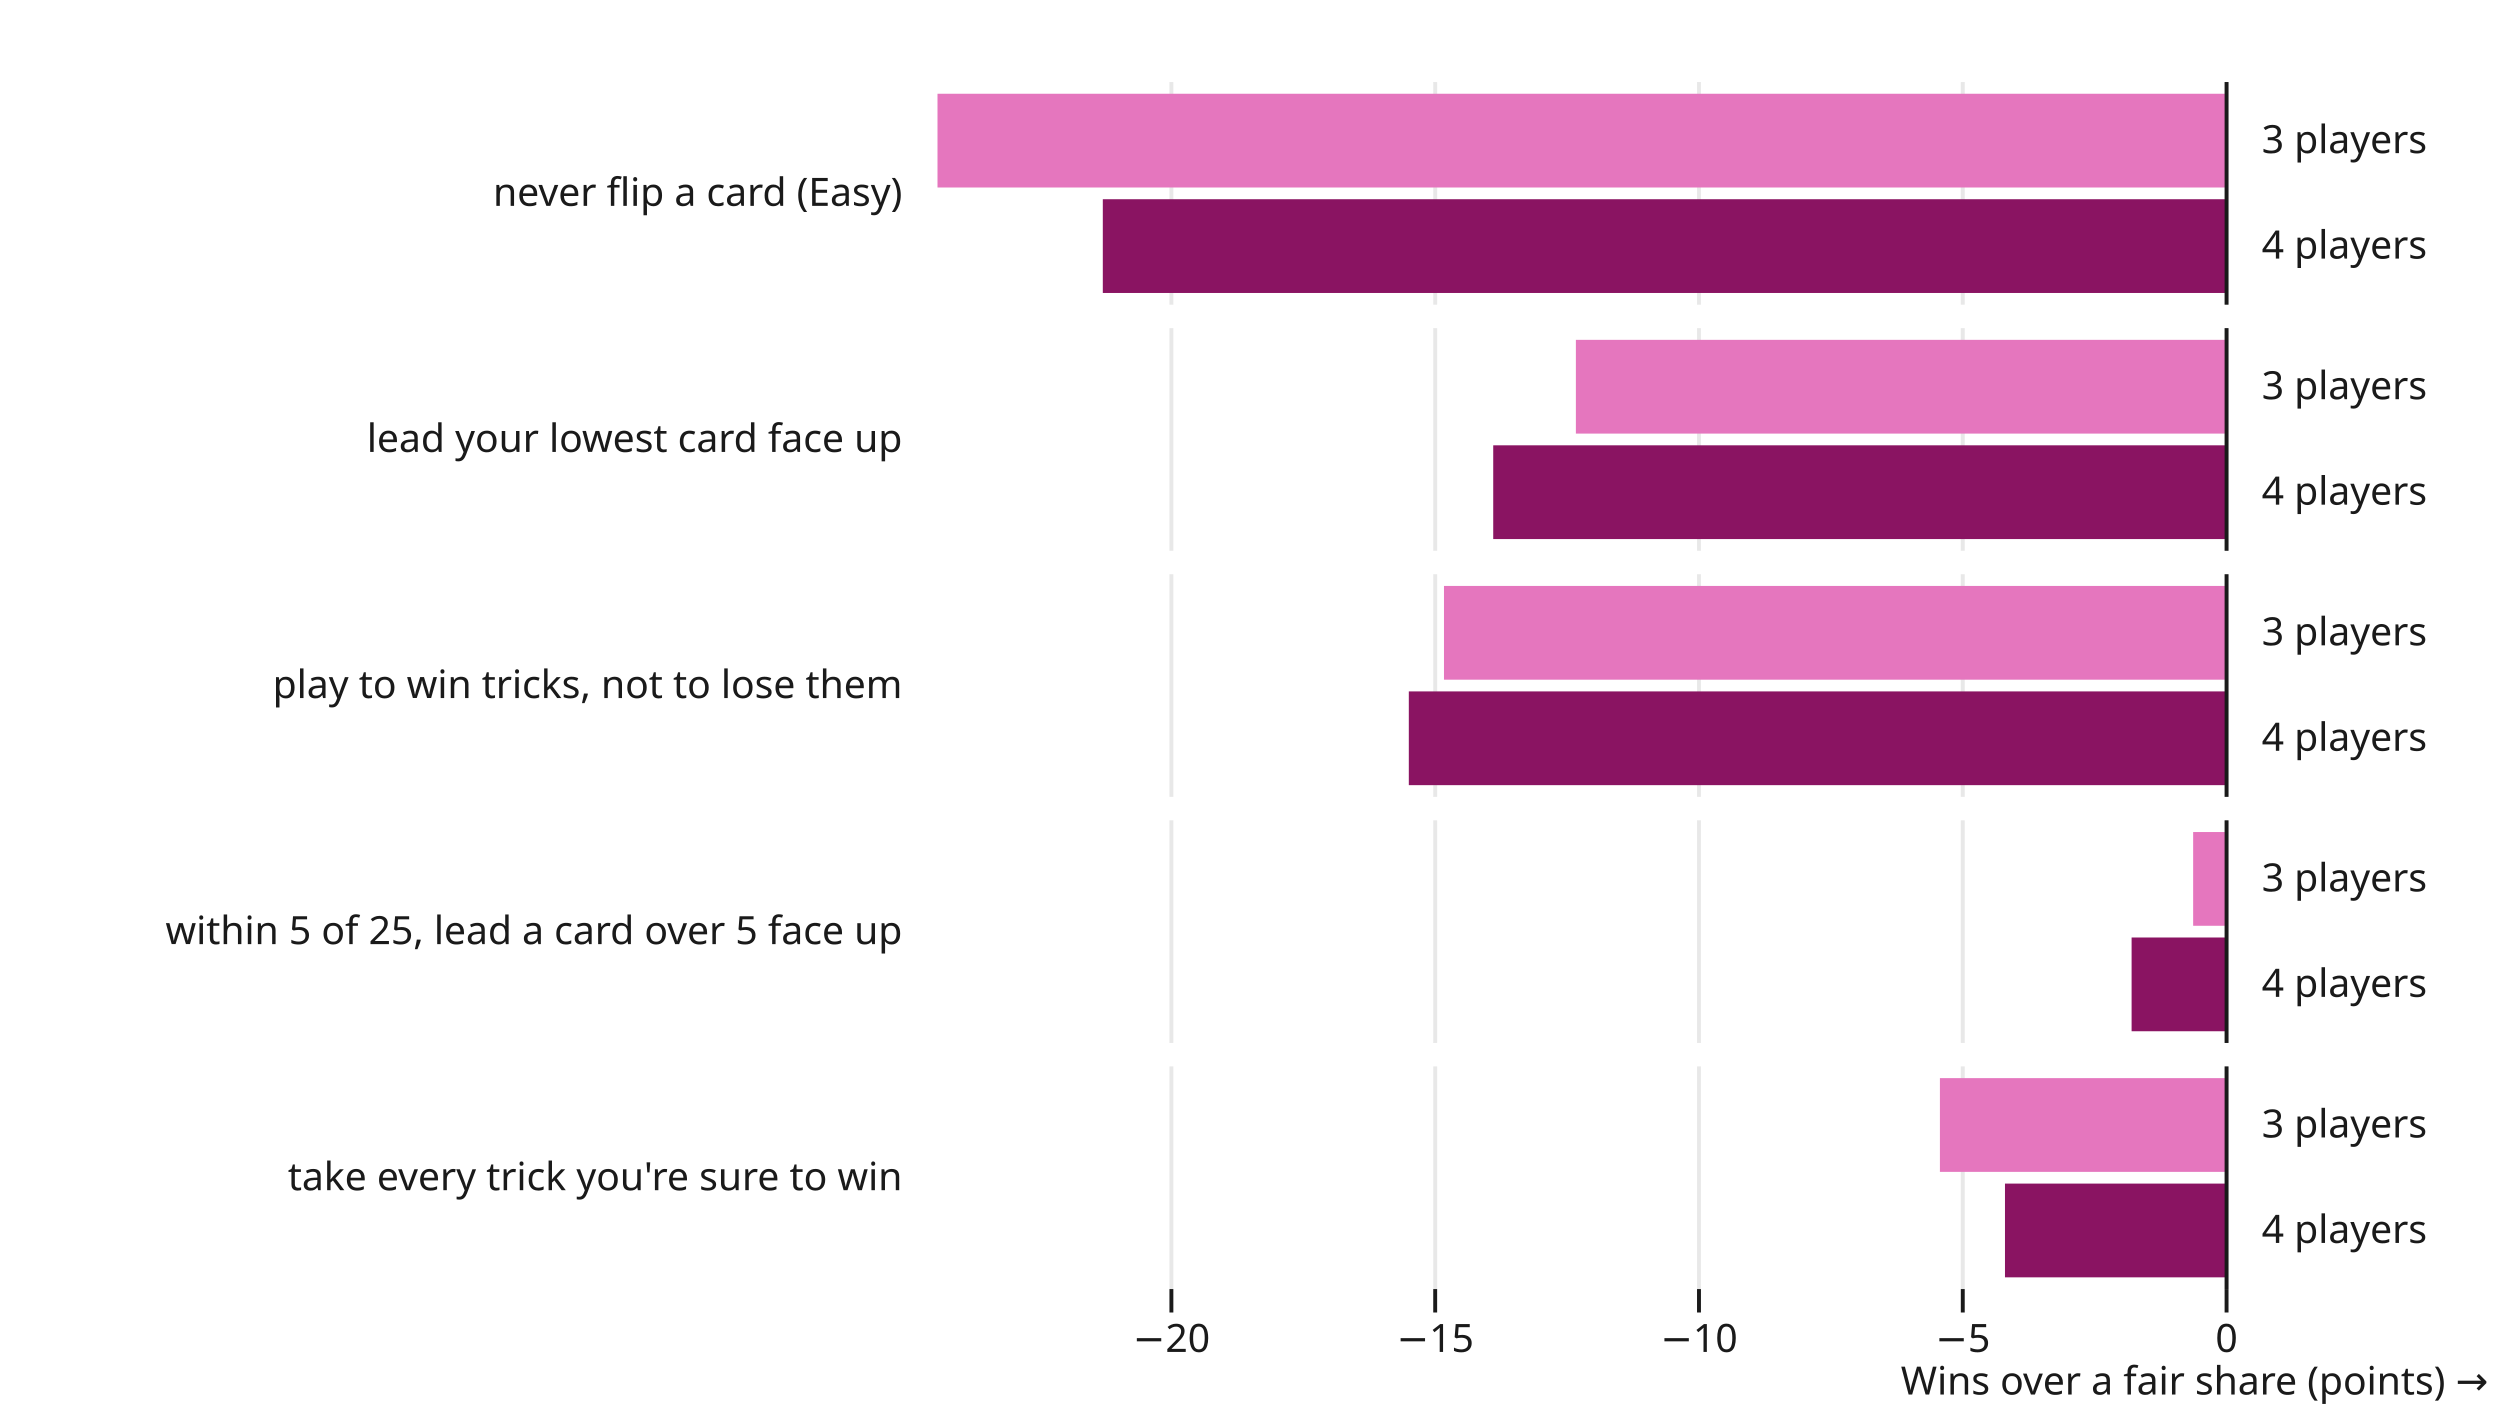
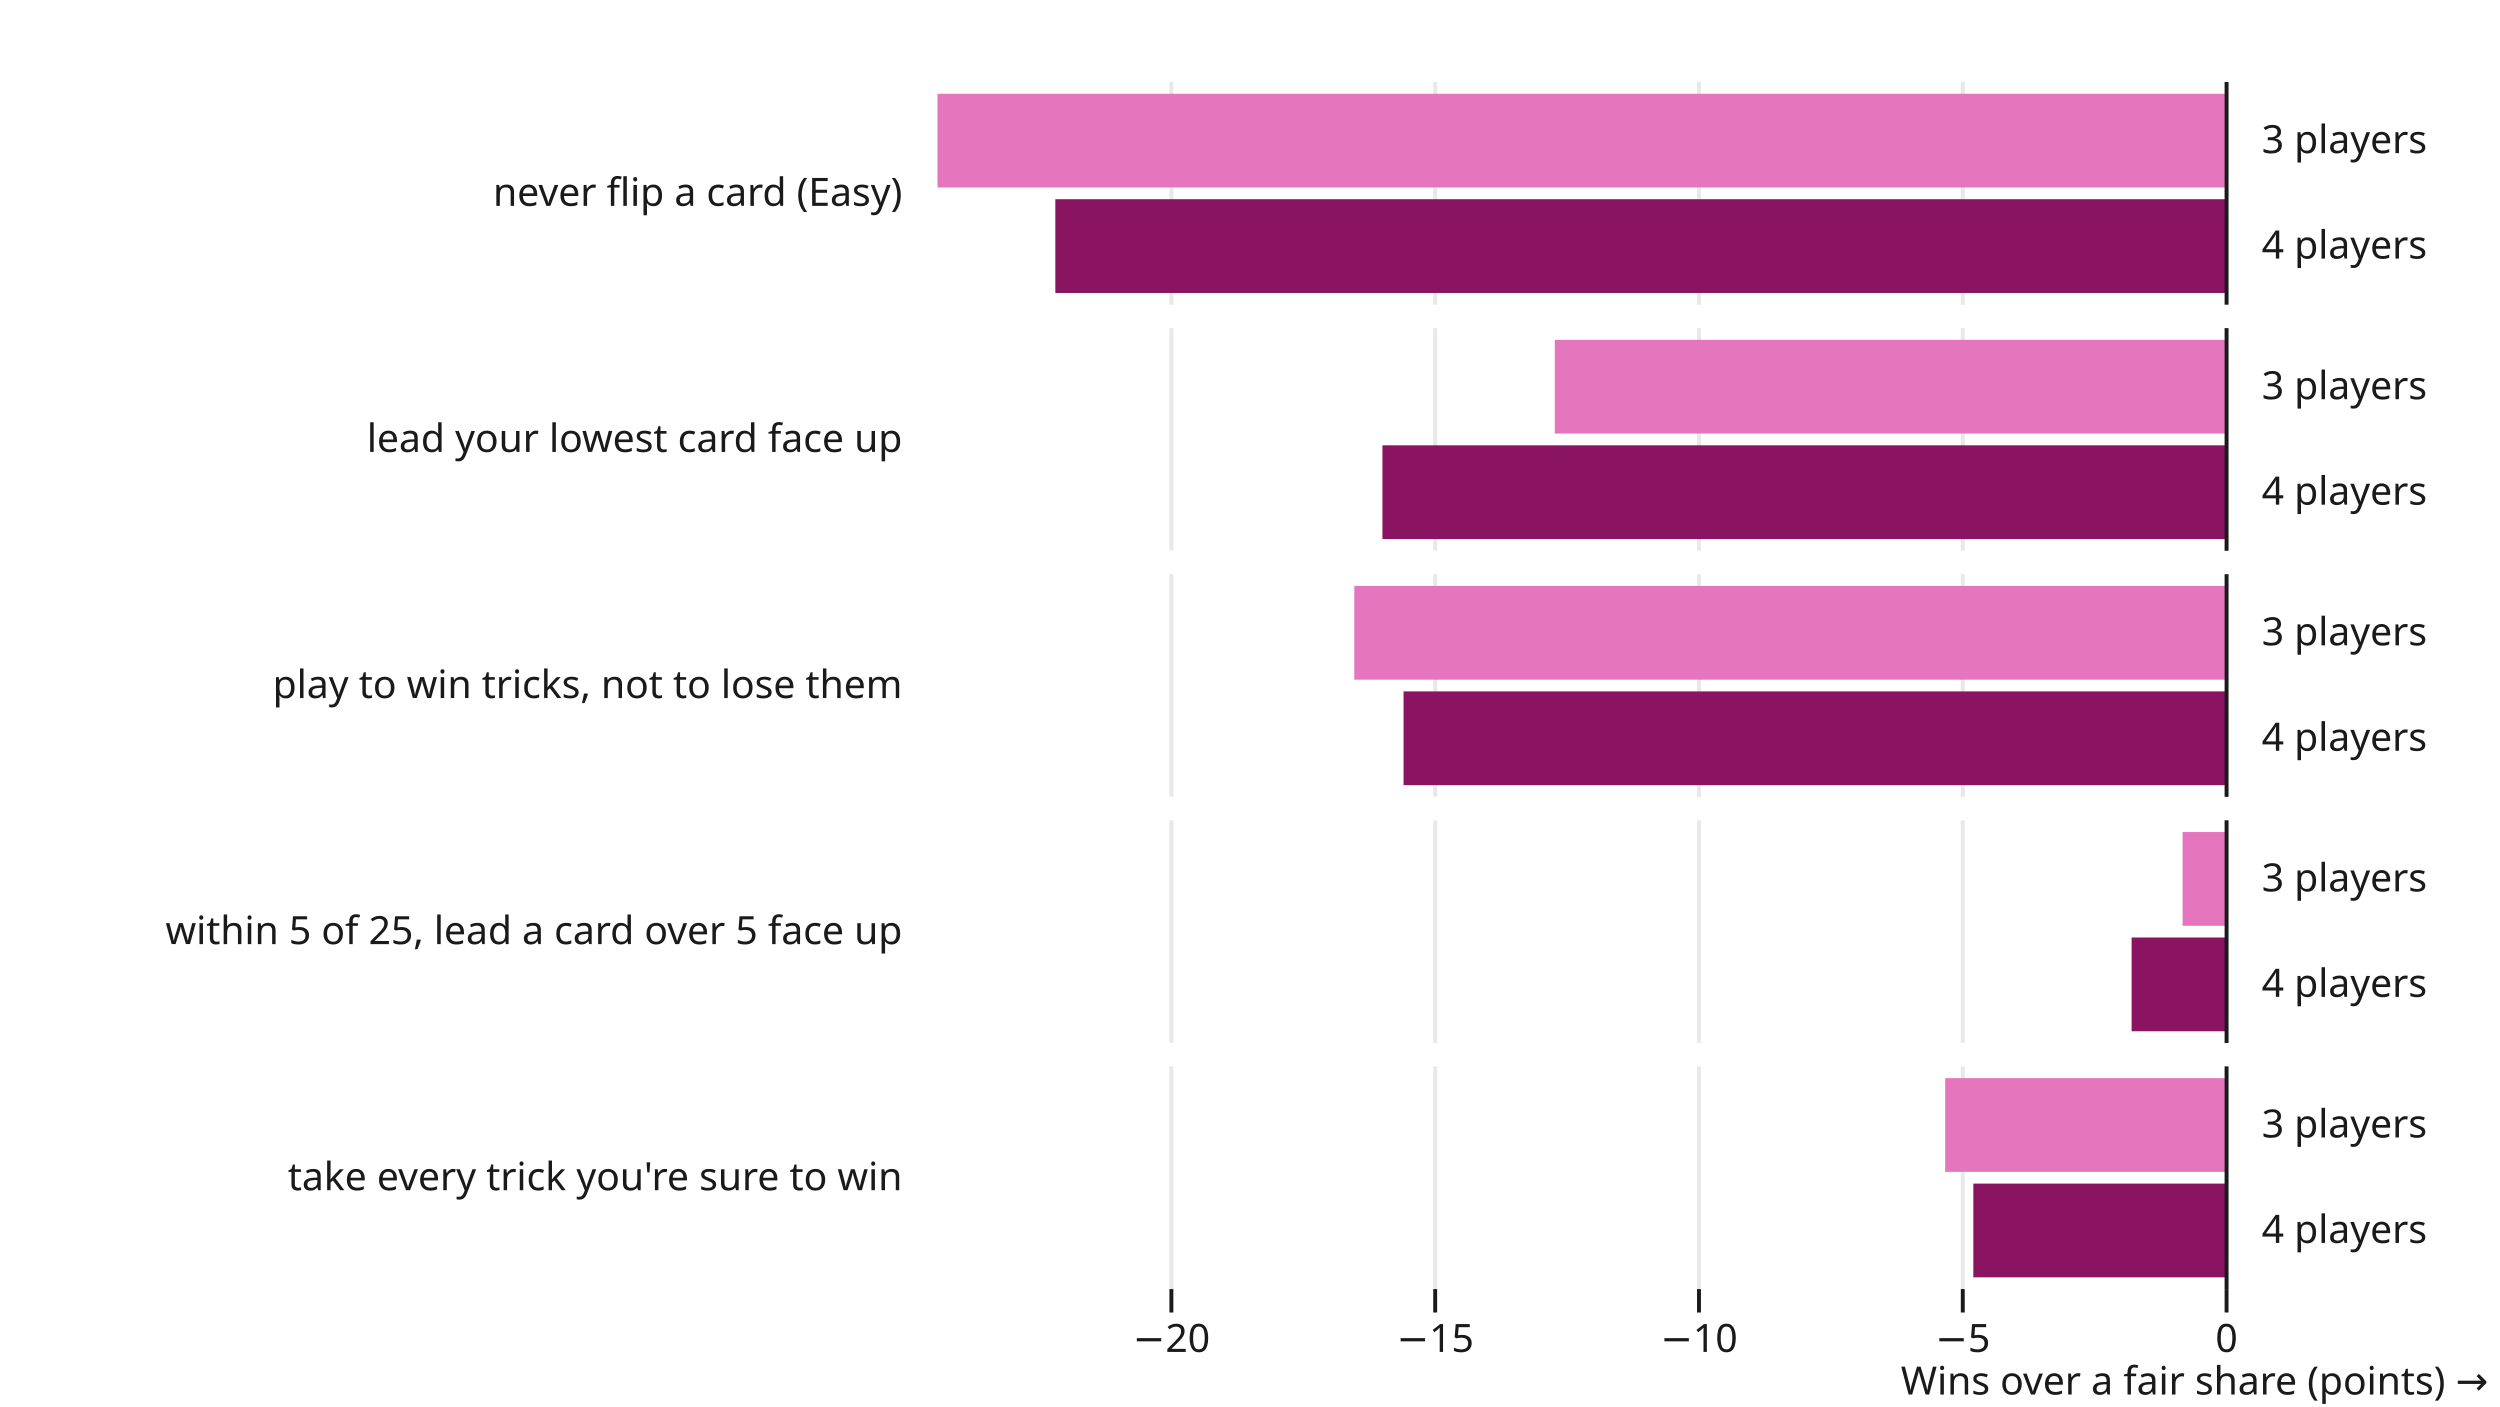
<svg xmlns="http://www.w3.org/2000/svg" class="plot-d6a7b5" fill="currentColor" font-family="system-ui, sans-serif" font-size="10" text-anchor="middle" width="640" height="360" viewBox="0 0 640 360" style="background: rgb(255, 255, 255); color: rgb(26, 26, 26);">
  <style>@media (prefers-color-scheme: dark) { :root { filter: invert(1) hue-rotate(180deg); background: none !important } }</style>
  <style>:where(.plot-d6a7b5) {
  --plot-background: white;
  display: block;
  height: auto;
  height: intrinsic;
  max-width: 100%;
}
:where(.plot-d6a7b5 text),
:where(.plot-d6a7b5 tspan) {
  white-space: pre;
}</style>
  <g aria-label="fy-axis tick label" transform="translate(-9,0)">
    <g text-anchor="end" transform="translate(0,1)">
      <text y="0.32em" transform="translate(240,48.5)">never flip a card (Easy)</text>
    </g>
    <g text-anchor="end" transform="translate(0,64)">
      <text y="0.32em" transform="translate(240,48.5)">lead your lowest card face up</text>
    </g>
    <g text-anchor="end" transform="translate(0,127)">
      <text y="0.32em" transform="translate(240,48.5)">play to win tricks, not to lose them</text>
    </g>
    <g text-anchor="end" transform="translate(0,190)">
      <text y="0.32em" transform="translate(240,48.5)">within 5 of 25, lead a card over 5 face up</text>
    </g>
    <g text-anchor="end" transform="translate(0,253)">
      <text y="0.32em" transform="translate(240,48.5)">take every trick you're sure to win</text>
    </g>
  </g>
  <g aria-label="y-axis tick label" transform="translate(9,12)">
    <g text-anchor="start" transform="translate(0,1)">
      <text y="0.32em" transform="translate(570,23)">3 players</text>
      <text y="0.32em" transform="translate(570,50)">4 players</text>
    </g>
    <g text-anchor="start" transform="translate(0,64)">
      <text y="0.32em" transform="translate(570,23)">3 players</text>
      <text y="0.32em" transform="translate(570,50)">4 players</text>
    </g>
    <g text-anchor="start" transform="translate(0,127)">
      <text y="0.32em" transform="translate(570,23)">3 players</text>
      <text y="0.32em" transform="translate(570,50)">4 players</text>
    </g>
    <g text-anchor="start" transform="translate(0,190)">
      <text y="0.32em" transform="translate(570,23)">3 players</text>
      <text y="0.32em" transform="translate(570,50)">4 players</text>
    </g>
    <g text-anchor="start" transform="translate(0,253)">
      <text y="0.32em" transform="translate(570,23)">3 players</text>
      <text y="0.32em" transform="translate(570,50)">4 players</text>
    </g>
  </g>
  <g aria-label="x-grid" aria-hidden="true">
    <g stroke="currentColor" stroke-opacity="0.1" transform="translate(0,1)">
      <line x1="299.877" x2="299.877" y1="20" y2="77" />
      <line x1="367.408" x2="367.408" y1="20" y2="77" />
      <line x1="434.939" x2="434.939" y1="20" y2="77" />
      <line x1="502.469" x2="502.469" y1="20" y2="77" />
      <line x1="570" x2="570" y1="20" y2="77" />
    </g>
    <g stroke="currentColor" stroke-opacity="0.1" transform="translate(0,64)">
      <line x1="299.877" x2="299.877" y1="20" y2="77" />
      <line x1="367.408" x2="367.408" y1="20" y2="77" />
      <line x1="434.939" x2="434.939" y1="20" y2="77" />
      <line x1="502.469" x2="502.469" y1="20" y2="77" />
      <line x1="570" x2="570" y1="20" y2="77" />
    </g>
    <g stroke="currentColor" stroke-opacity="0.1" transform="translate(0,127)">
      <line x1="299.877" x2="299.877" y1="20" y2="77" />
      <line x1="367.408" x2="367.408" y1="20" y2="77" />
      <line x1="434.939" x2="434.939" y1="20" y2="77" />
      <line x1="502.469" x2="502.469" y1="20" y2="77" />
      <line x1="570" x2="570" y1="20" y2="77" />
    </g>
    <g stroke="currentColor" stroke-opacity="0.1" transform="translate(0,190)">
      <line x1="299.877" x2="299.877" y1="20" y2="77" />
      <line x1="367.408" x2="367.408" y1="20" y2="77" />
      <line x1="434.939" x2="434.939" y1="20" y2="77" />
      <line x1="502.469" x2="502.469" y1="20" y2="77" />
      <line x1="570" x2="570" y1="20" y2="77" />
    </g>
    <g stroke="currentColor" stroke-opacity="0.1" transform="translate(0,253)">
      <line x1="299.877" x2="299.877" y1="20" y2="77" />
      <line x1="367.408" x2="367.408" y1="20" y2="77" />
      <line x1="434.939" x2="434.939" y1="20" y2="77" />
      <line x1="502.469" x2="502.469" y1="20" y2="77" />
      <line x1="570" x2="570" y1="20" y2="77" />
    </g>
  </g>
  <g aria-label="x-axis tick" aria-hidden="true">
    <g fill="none" stroke="currentColor" transform="translate(0,253)">
      <path transform="translate(299.8772,77)" d="M0,0L0,6" />
      <path transform="translate(367.4079,77)" d="M0,0L0,6" />
      <path transform="translate(434.9386,77)" d="M0,0L0,6" />
      <path transform="translate(502.4693,77)" d="M0,0L0,6" />
      <path transform="translate(570,77)" d="M0,0L0,6" />
    </g>
  </g>
  <g aria-label="x-axis tick label" transform="translate(0,9)">
    <g font-variant="tabular-nums" transform="translate(0,253)">
      <text y="0.71em" transform="translate(299.8772,77)">−20</text>
      <text y="0.71em" transform="translate(367.4079,77)">−15</text>
      <text y="0.71em" transform="translate(434.9386,77)">−10</text>
      <text y="0.71em" transform="translate(502.4693,77)">−5</text>
      <text y="0.71em" transform="translate(570,77)">0</text>
    </g>
  </g>
  <g aria-label="x-axis label" text-anchor="end" transform="translate(67,27)">
    <text transform="translate(570,330)">Wins over a fair share (points) →</text>
  </g>
  <g aria-label="bar">
    <g transform="translate(0,1)">
      <rect x="240" width="330" y="23" height="24" fill="#e576be" />
-       <rect x="282.319" width="287.681" y="50" height="24" fill="#8a1462" />
+       <rect x="270.164" width="299.836" y="50" height="24" fill="#8a1462" />
    </g>
    <g transform="translate(0,64)">
-       <rect x="403.424" width="166.576" y="23" height="24" fill="#e576be" />
-       <rect x="382.265" width="187.735" y="50" height="24" fill="#8a1462" />
+       <rect x="398.022" width="171.978" y="23" height="24" fill="#e576be" />
+       <rect x="353.902" width="216.098" y="50" height="24" fill="#8a1462" />
    </g>
    <g transform="translate(0,127)">
-       <rect x="369.659" width="200.341" y="23" height="24" fill="#e576be" />
-       <rect x="360.655" width="209.345" y="50" height="24" fill="#8a1462" />
+       <rect x="346.698" width="223.302" y="23" height="24" fill="#e576be" />
+       <rect x="359.304" width="210.696" y="50" height="24" fill="#8a1462" />
    </g>
    <g transform="translate(0,190)">
-       <rect x="561.446" width="8.554" y="23" height="24" fill="#e576be" />
+       <rect x="558.745" width="11.255" y="23" height="24" fill="#e576be" />
      <rect x="545.689" width="24.311" y="50" height="24" fill="#8a1462" />
    </g>
    <g transform="translate(0,253)">
-       <rect x="496.617" width="73.383" y="23" height="24" fill="#e576be" />
-       <rect x="513.274" width="56.726" y="50" height="24" fill="#8a1462" />
+       <rect x="497.967" width="72.033" y="23" height="24" fill="#e576be" />
+       <rect x="505.171" width="64.829" y="50" height="24" fill="#8a1462" />
    </g>
  </g>
  <g aria-label="rule">
    <g stroke="#1a1a1a" transform="translate(0,1)">
      <line x1="570" x2="570" y1="20" y2="77" />
    </g>
    <g stroke="#1a1a1a" transform="translate(0,64)">
      <line x1="570" x2="570" y1="20" y2="77" />
    </g>
    <g stroke="#1a1a1a" transform="translate(0,127)">
      <line x1="570" x2="570" y1="20" y2="77" />
    </g>
    <g stroke="#1a1a1a" transform="translate(0,190)">
      <line x1="570" x2="570" y1="20" y2="77" />
    </g>
    <g stroke="#1a1a1a" transform="translate(0,253)">
      <line x1="570" x2="570" y1="20" y2="77" />
    </g>
  </g>
</svg>
